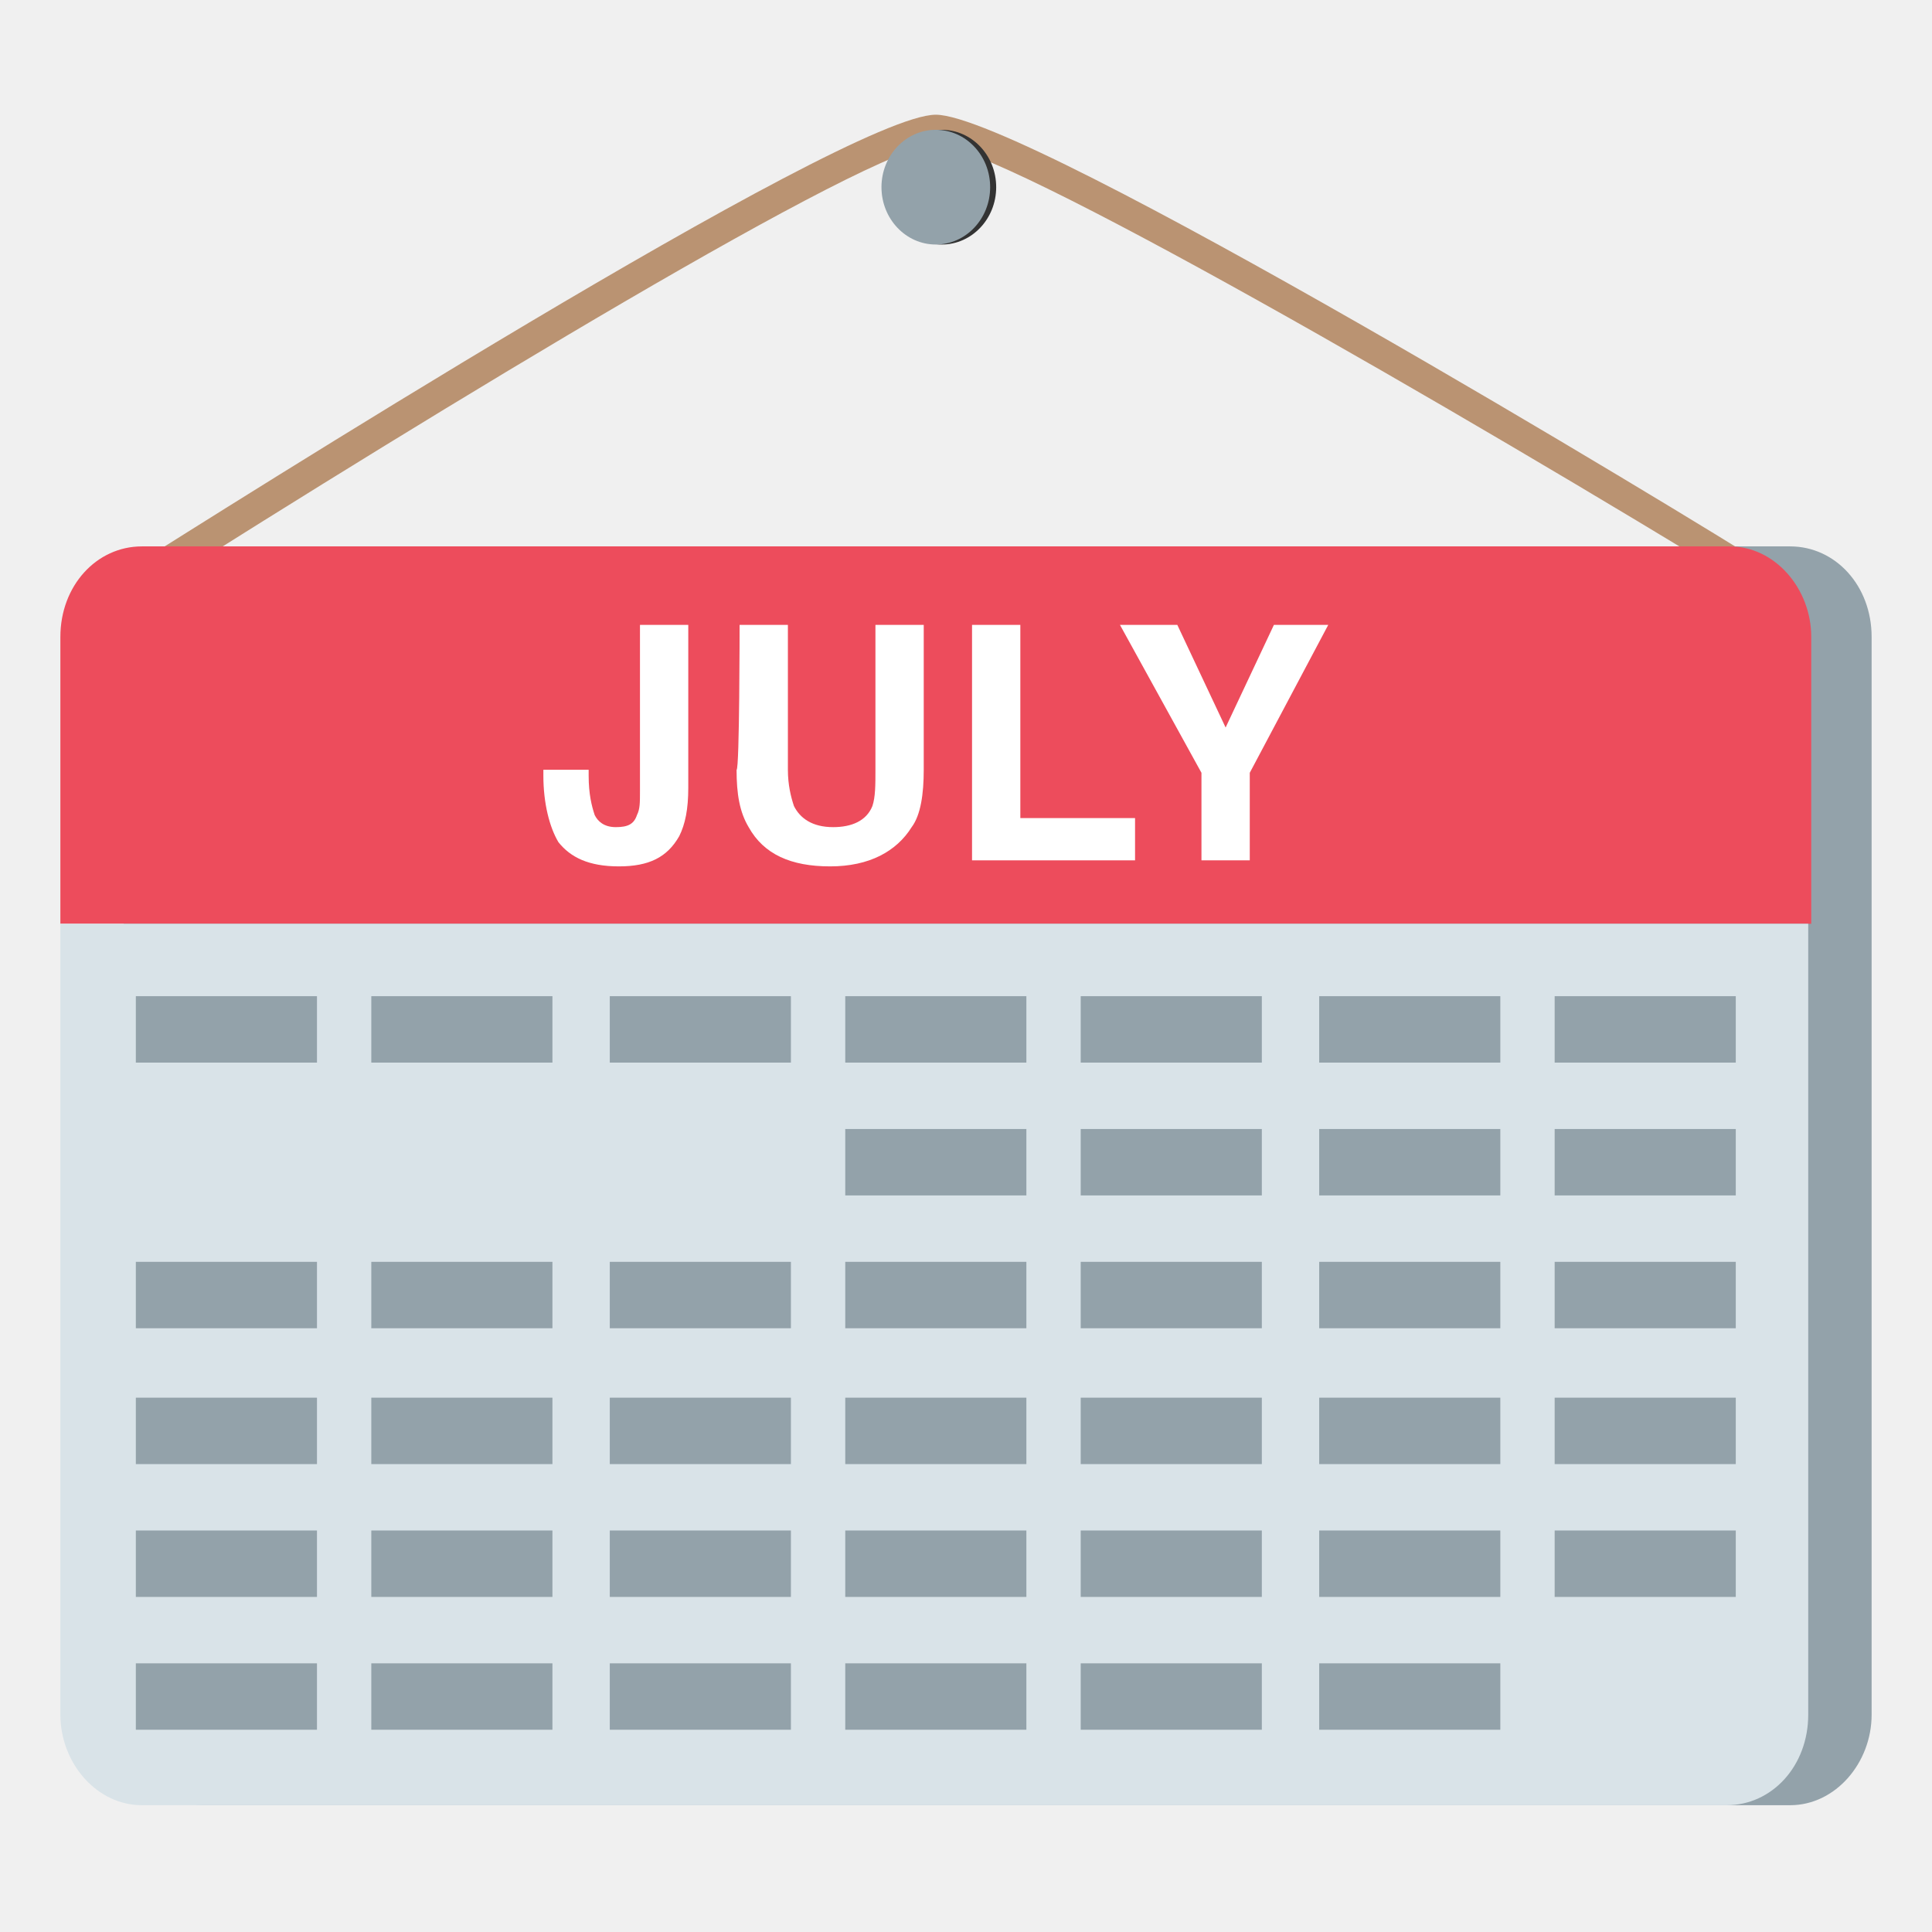
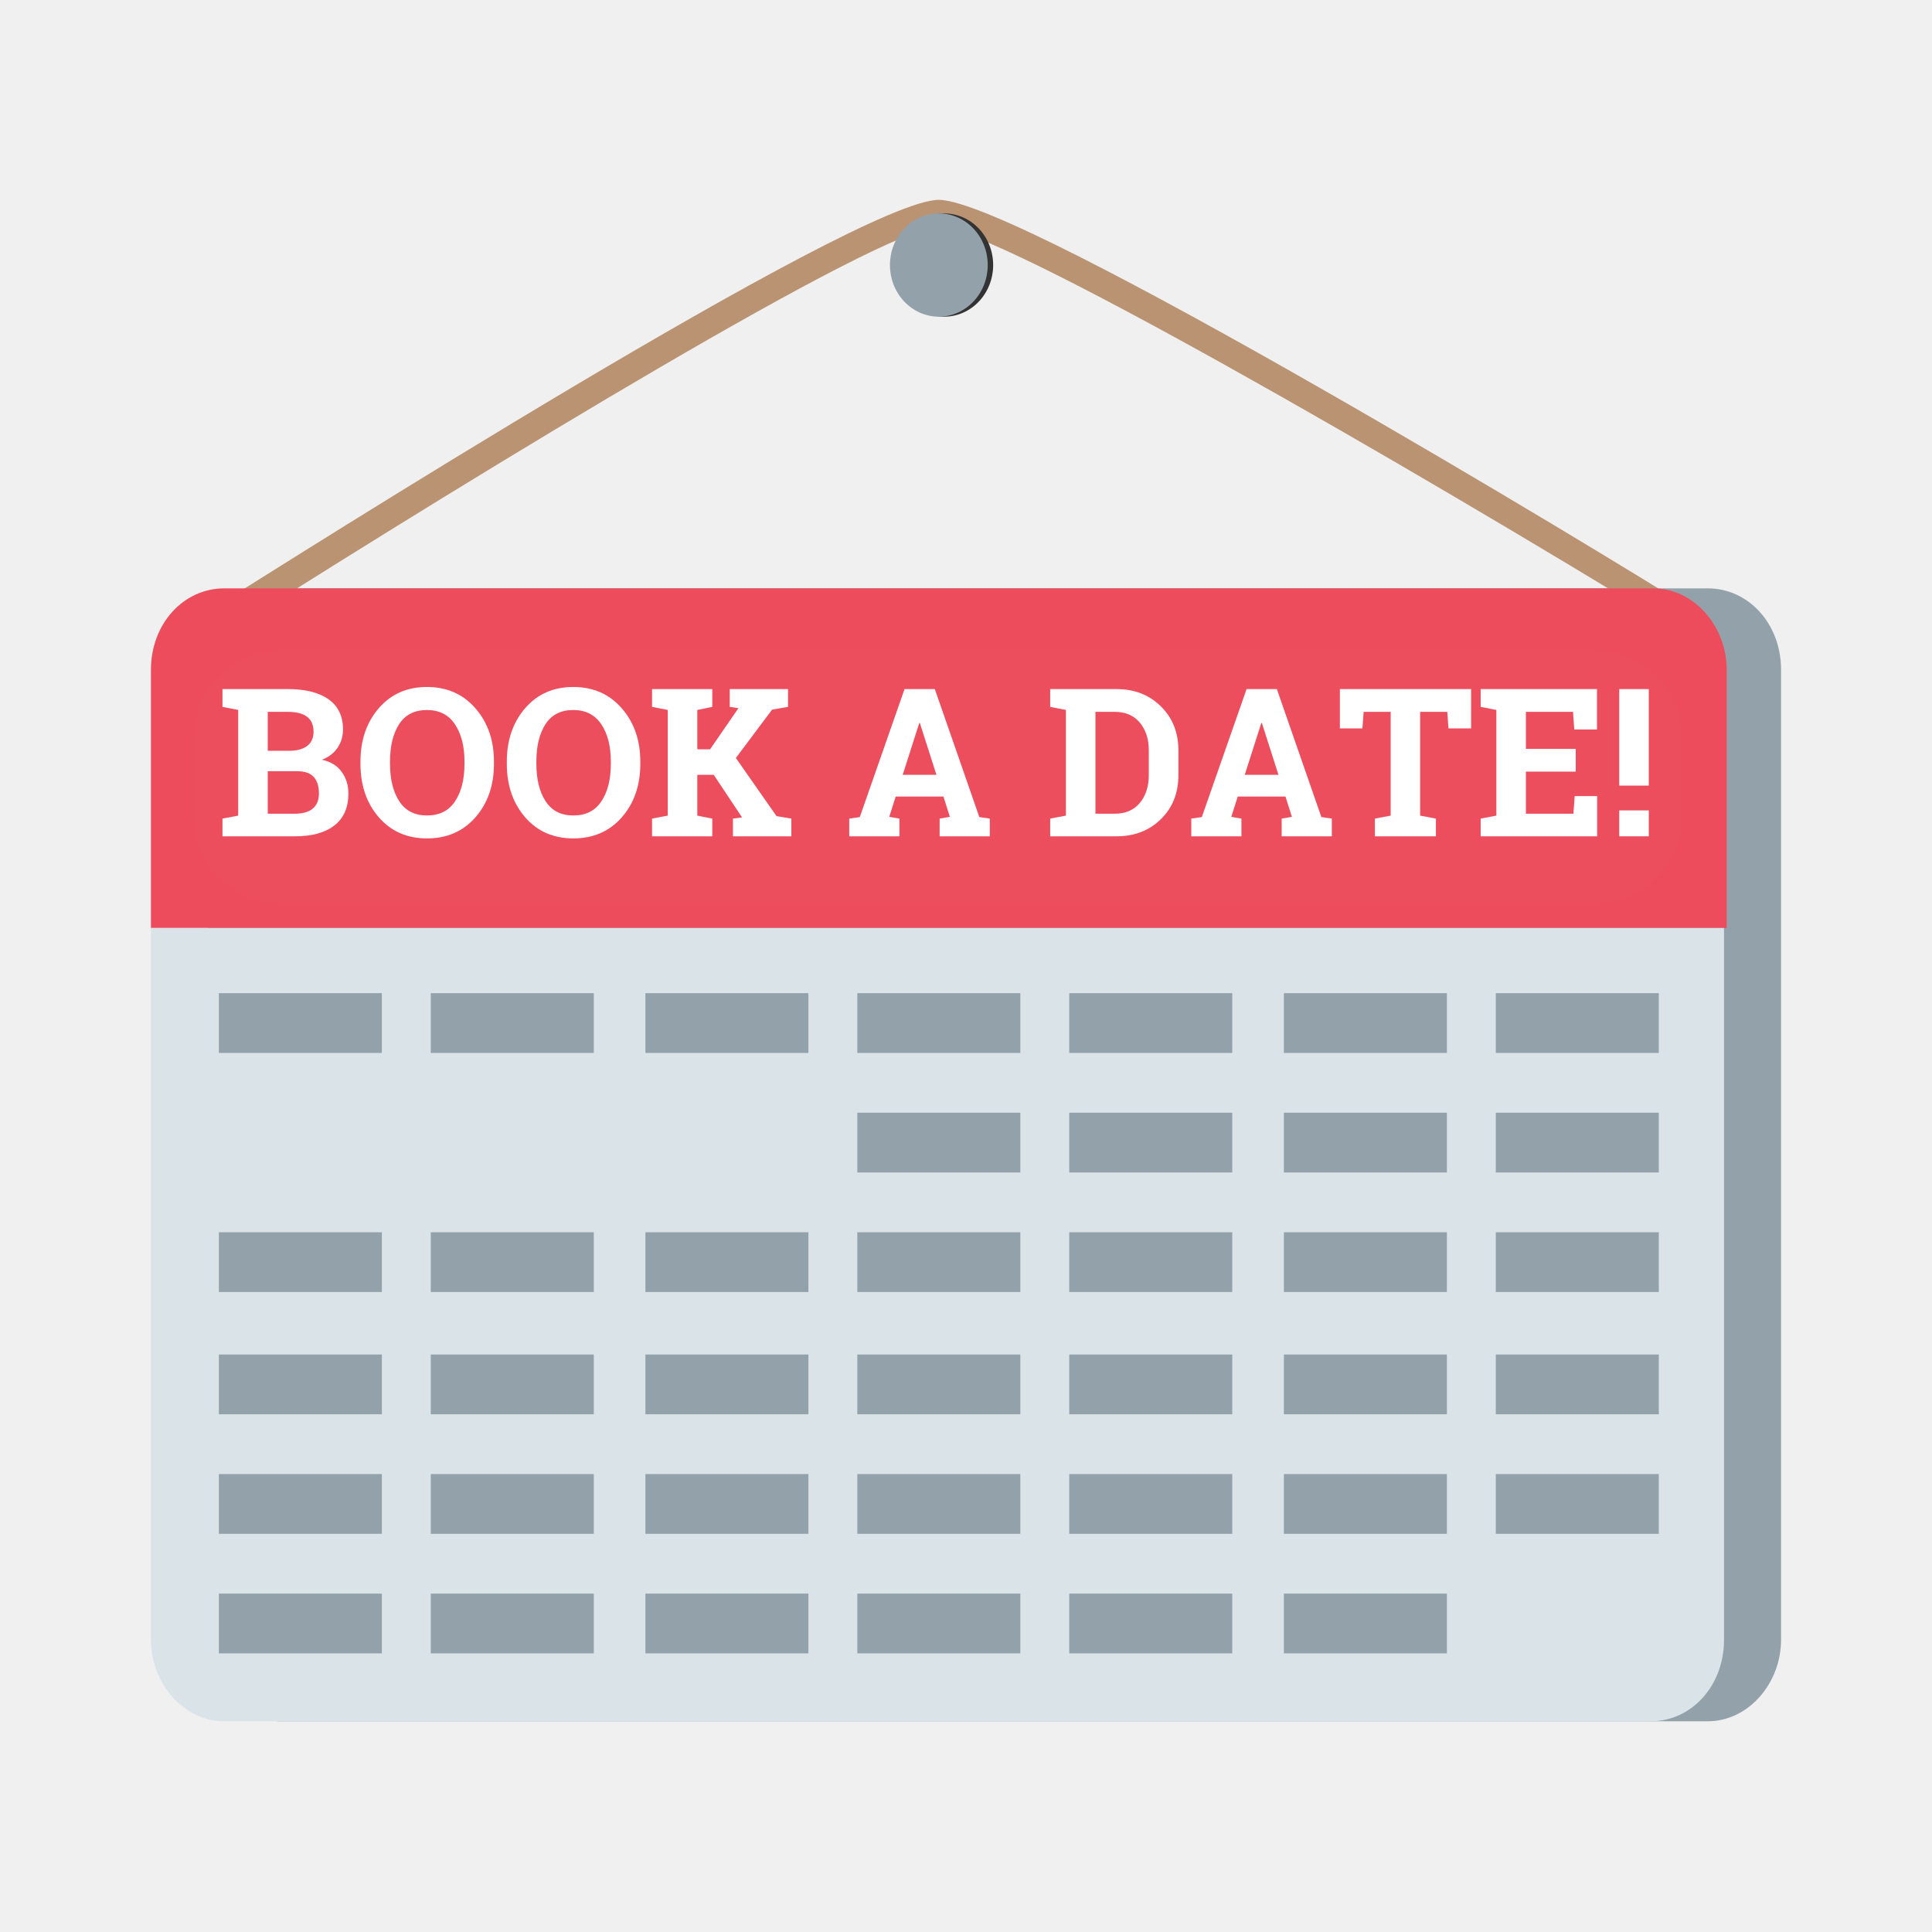
- <svg xmlns="http://www.w3.org/2000/svg" width="800px" height="800px" viewBox="0 0 64 64" aria-hidden="true" role="img" class="iconify iconify--emojione" preserveAspectRatio="xMidYMid meet">
-   <path d="M58.1 19.6c-9.8-6-25-14.8-27.1-14.8c-2.1 0-16.7 8.9-26 14.8l-.5-.9C6.9 17.2 28 3.8 31 3.8s25.1 13.4 27.6 15l-.5.8" fill="#ba9372">
- 
- </path>
-   <path d="M62 56.8c0 1.6-1.2 3-2.7 3H6.8c-1.5 0-2.7-1.3-2.7-3V21.1c0-1.6 1.2-3 2.7-3h52.5c1.5 0 2.7 1.3 2.7 3v35.7" fill="#93a2aa">
- 
- </path>
-   <path d="M60 21.1c0-1.6-1.2-3-2.7-3H4.7c-1.5 0-2.7 1.3-2.7 3v9.5h58v-9.5z" fill="#ed4c5c">
- 
- </path>
-   <path d="M2 30.6v26.2c0 1.6 1.2 3 2.7 3h52.5c1.5 0 2.7-1.3 2.7-3V30.6H2z" fill="#d9e3e8">
- 
- </path>
-   <g fill="#93a2aa">
-     <path d="M4.5 33h6v2.2h-6z">
- 
- </path>
-     <path d="M12.3 33h6v2.2h-6z">
- 
- </path>
-     <path d="M20.2 33h6v2.2h-6z">
- 
- </path>
-     <path d="M28 33h6v2.2h-6z">
- 
- </path>
-     <path d="M35.8 33h6v2.2h-6z">
- 
- </path>
-     <path d="M43.7 33h6v2.2h-6z">
- 
- </path>
-     <path d="M51.5 33h6v2.2h-6z">
- 
- </path>
-     <path d="M28 37.4h6v2.2h-6z">
- 
- </path>
-     <path d="M35.8 37.4h6v2.2h-6z">
- 
- </path>
-     <path d="M43.7 37.4h6v2.2h-6z">
- 
- </path>
-     <path d="M51.5 37.4h6v2.2h-6z">
- 
- </path>
-     <path d="M4.5 41.8h6V44h-6z">
- 
- </path>
-     <path d="M12.3 41.8h6V44h-6z">
- 
- </path>
-     <path d="M20.2 41.8h6V44h-6z">
- 
- </path>
-     <path d="M28 41.8h6V44h-6z">
- 
- </path>
-     <path d="M35.8 41.8h6V44h-6z">
- 
- </path>
-     <path d="M43.7 41.8h6V44h-6z">
- 
- </path>
-     <path d="M51.5 41.8h6V44h-6z">
- 
- </path>
-     <path d="M4.5 46.3h6v2.2h-6z">
- 
- </path>
-     <path d="M12.3 46.3h6v2.2h-6z">
- 
- </path>
-     <path d="M20.2 46.3h6v2.2h-6z">
- 
- </path>
-     <path d="M28 46.3h6v2.2h-6z">
- 
- </path>
-     <path d="M35.8 46.3h6v2.2h-6z">
- 
- </path>
-     <path d="M43.7 46.3h6v2.2h-6z">
- 
- </path>
-     <path d="M51.5 46.3h6v2.2h-6z">
- 
- </path>
-     <path d="M4.5 50.7h6v2.2h-6z">
- 
- </path>
-     <path d="M12.3 50.7h6v2.2h-6z">
- 
- </path>
-     <path d="M20.2 50.7h6v2.2h-6z">
- 
- </path>
-     <path d="M28 50.7h6v2.2h-6z">
- 
- </path>
-     <path d="M35.8 50.7h6v2.2h-6z">
- 
- </path>
-     <path d="M43.7 50.7h6v2.2h-6z">
- 
- </path>
-     <path d="M51.5 50.7h6v2.2h-6z">
- 
- </path>
-     <path d="M4.5 55.1h6v2.2h-6z">
- 
- </path>
-     <path d="M12.3 55.1h6v2.2h-6z">
- 
- </path>
-     <path d="M20.2 55.1h6v2.2h-6z">
- 
- </path>
-     <path d="M28 55.1h6v2.2h-6z">
- 
- </path>
-     <path d="M35.8 55.1h6v2.2h-6z">
- 
- </path>
-     <path d="M43.7 55.1h6v2.2h-6z">
- 
- </path>
+ <svg xmlns="http://www.w3.org/2000/svg" width="500" zoomAndPan="magnify" viewBox="0 0 375 375" height="500" preserveAspectRatio="xMidYMid meet" version="1.0">
+   <defs>
+     <g />
+     <clipPath id="677dba63e1">
+       <path d="M 37.5 126.258 L 326.707 126.258 L 326.707 175.422 L 37.5 175.422 Z M 37.5 126.258 " clip-rule="nonzero" />
+     </clipPath>
+     <clipPath id="83020525a7">
+       <path d="M 54.75 126.258 L 309.289 126.258 C 313.863 126.258 318.25 128.078 321.484 131.312 C 324.723 134.547 326.539 138.934 326.539 143.508 L 326.539 158.172 C 326.539 162.746 324.723 167.133 321.484 170.367 C 318.25 173.605 313.863 175.422 309.289 175.422 L 54.75 175.422 C 50.176 175.422 45.789 173.605 42.551 170.367 C 39.316 167.133 37.5 162.746 37.5 158.172 L 37.5 143.508 C 37.5 138.934 39.316 134.547 42.551 131.312 C 45.789 128.078 50.176 126.258 54.75 126.258 Z M 54.75 126.258 " clip-rule="nonzero" />
+     </clipPath>
+   </defs>
+   <path fill="#ba9372" d="M 325.137 122.109 C 273.457 90.469 193.301 44.062 182.227 44.062 C 171.152 44.062 94.16 90.996 45.117 122.109 L 42.48 117.363 C 55.137 109.453 166.406 38.789 182.227 38.789 C 198.047 38.789 314.59 109.453 327.773 117.891 L 325.137 122.109 " fill-opacity="1" fill-rule="nonzero" />
+   <path fill="#93a2aa" d="M 345.703 318.281 C 345.703 326.719 339.375 334.102 331.465 334.102 L 54.609 334.102 C 46.699 334.102 40.371 327.246 40.371 318.281 L 40.371 130.02 C 40.371 121.582 46.699 114.199 54.609 114.199 L 331.465 114.199 C 339.375 114.199 345.703 121.055 345.703 130.02 L 345.703 318.281 " fill-opacity="1" fill-rule="nonzero" />
+   <path fill="#ed4c5c" d="M 335.156 130.02 C 335.156 121.582 328.828 114.199 320.918 114.199 L 43.535 114.199 C 35.625 114.199 29.297 121.055 29.297 130.02 L 29.297 180.117 L 335.156 180.117 Z M 335.156 130.02 " fill-opacity="1" fill-rule="nonzero" />
+   <path fill="#d9e3e8" d="M 29.297 180.117 L 29.297 318.281 C 29.297 326.719 35.625 334.102 43.535 334.102 L 320.391 334.102 C 328.301 334.102 334.629 327.246 334.629 318.281 L 334.629 180.117 Z M 29.297 180.117 " fill-opacity="1" fill-rule="nonzero" />
+   <path fill="#93a2aa" d="M 42.48 192.773 L 74.121 192.773 L 74.121 204.375 L 42.48 204.375 Z M 42.48 192.773 " fill-opacity="1" fill-rule="nonzero" />
+   <path fill="#93a2aa" d="M 83.613 192.773 L 115.254 192.773 L 115.254 204.375 L 83.613 204.375 Z M 83.613 192.773 " fill-opacity="1" fill-rule="nonzero" />
+   <path fill="#93a2aa" d="M 125.273 192.773 L 156.914 192.773 L 156.914 204.375 L 125.273 204.375 Z M 125.273 192.773 " fill-opacity="1" fill-rule="nonzero" />
+   <path fill="#93a2aa" d="M 166.406 192.773 L 198.047 192.773 L 198.047 204.375 L 166.406 204.375 Z M 166.406 192.773 " fill-opacity="1" fill-rule="nonzero" />
+   <path fill="#93a2aa" d="M 207.539 192.773 L 239.18 192.773 L 239.18 204.375 L 207.539 204.375 Z M 207.539 192.773 " fill-opacity="1" fill-rule="nonzero" />
+   <path fill="#93a2aa" d="M 249.199 192.773 L 280.84 192.773 L 280.84 204.375 L 249.199 204.375 Z M 249.199 192.773 " fill-opacity="1" fill-rule="nonzero" />
+   <path fill="#93a2aa" d="M 290.332 192.773 L 321.973 192.773 L 321.973 204.375 L 290.332 204.375 Z M 290.332 192.773 " fill-opacity="1" fill-rule="nonzero" />
+   <path fill="#93a2aa" d="M 166.406 215.977 L 198.047 215.977 L 198.047 227.578 L 166.406 227.578 Z M 166.406 215.977 " fill-opacity="1" fill-rule="nonzero" />
+   <path fill="#93a2aa" d="M 207.539 215.977 L 239.18 215.977 L 239.18 227.578 L 207.539 227.578 Z M 207.539 215.977 " fill-opacity="1" fill-rule="nonzero" />
+   <path fill="#93a2aa" d="M 249.199 215.977 L 280.84 215.977 L 280.84 227.578 L 249.199 227.578 Z M 249.199 215.977 " fill-opacity="1" fill-rule="nonzero" />
+   <path fill="#93a2aa" d="M 290.332 215.977 L 321.973 215.977 L 321.973 227.578 L 290.332 227.578 Z M 290.332 215.977 " fill-opacity="1" fill-rule="nonzero" />
+   <path fill="#93a2aa" d="M 42.48 239.18 L 74.121 239.18 L 74.121 250.781 L 42.48 250.781 Z M 42.48 239.18 " fill-opacity="1" fill-rule="nonzero" />
+   <path fill="#93a2aa" d="M 83.613 239.18 L 115.254 239.18 L 115.254 250.781 L 83.613 250.781 Z M 83.613 239.18 " fill-opacity="1" fill-rule="nonzero" />
+   <path fill="#93a2aa" d="M 125.273 239.18 L 156.914 239.18 L 156.914 250.781 L 125.273 250.781 Z M 125.273 239.18 " fill-opacity="1" fill-rule="nonzero" />
+   <path fill="#93a2aa" d="M 166.406 239.18 L 198.047 239.18 L 198.047 250.781 L 166.406 250.781 Z M 166.406 239.18 " fill-opacity="1" fill-rule="nonzero" />
+   <path fill="#93a2aa" d="M 207.539 239.18 L 239.18 239.18 L 239.18 250.781 L 207.539 250.781 Z M 207.539 239.18 " fill-opacity="1" fill-rule="nonzero" />
+   <path fill="#93a2aa" d="M 249.199 239.18 L 280.84 239.18 L 280.84 250.781 L 249.199 250.781 Z M 249.199 239.18 " fill-opacity="1" fill-rule="nonzero" />
+   <path fill="#93a2aa" d="M 290.332 239.18 L 321.973 239.18 L 321.973 250.781 L 290.332 250.781 Z M 290.332 239.18 " fill-opacity="1" fill-rule="nonzero" />
+   <path fill="#93a2aa" d="M 42.48 262.91 L 74.121 262.91 L 74.121 274.512 L 42.48 274.512 Z M 42.48 262.91 " fill-opacity="1" fill-rule="nonzero" />
+   <path fill="#93a2aa" d="M 83.613 262.91 L 115.254 262.91 L 115.254 274.512 L 83.613 274.512 Z M 83.613 262.91 " fill-opacity="1" fill-rule="nonzero" />
+   <path fill="#93a2aa" d="M 125.273 262.91 L 156.914 262.91 L 156.914 274.512 L 125.273 274.512 Z M 125.273 262.91 " fill-opacity="1" fill-rule="nonzero" />
+   <path fill="#93a2aa" d="M 166.406 262.91 L 198.047 262.91 L 198.047 274.512 L 166.406 274.512 Z M 166.406 262.91 " fill-opacity="1" fill-rule="nonzero" />
+   <path fill="#93a2aa" d="M 207.539 262.91 L 239.18 262.91 L 239.18 274.512 L 207.539 274.512 Z M 207.539 262.91 " fill-opacity="1" fill-rule="nonzero" />
+   <path fill="#93a2aa" d="M 249.199 262.91 L 280.84 262.91 L 280.84 274.512 L 249.199 274.512 Z M 249.199 262.91 " fill-opacity="1" fill-rule="nonzero" />
+   <path fill="#93a2aa" d="M 290.332 262.91 L 321.973 262.91 L 321.973 274.512 L 290.332 274.512 Z M 290.332 262.91 " fill-opacity="1" fill-rule="nonzero" />
+   <path fill="#93a2aa" d="M 42.48 286.113 L 74.121 286.113 L 74.121 297.715 L 42.48 297.715 Z M 42.48 286.113 " fill-opacity="1" fill-rule="nonzero" />
+   <path fill="#93a2aa" d="M 83.613 286.113 L 115.254 286.113 L 115.254 297.715 L 83.613 297.715 Z M 83.613 286.113 " fill-opacity="1" fill-rule="nonzero" />
+   <path fill="#93a2aa" d="M 125.273 286.113 L 156.914 286.113 L 156.914 297.715 L 125.273 297.715 Z M 125.273 286.113 " fill-opacity="1" fill-rule="nonzero" />
+   <path fill="#93a2aa" d="M 166.406 286.113 L 198.047 286.113 L 198.047 297.715 L 166.406 297.715 Z M 166.406 286.113 " fill-opacity="1" fill-rule="nonzero" />
+   <path fill="#93a2aa" d="M 207.539 286.113 L 239.18 286.113 L 239.18 297.715 L 207.539 297.715 Z M 207.539 286.113 " fill-opacity="1" fill-rule="nonzero" />
+   <path fill="#93a2aa" d="M 249.199 286.113 L 280.84 286.113 L 280.84 297.715 L 249.199 297.715 Z M 249.199 286.113 " fill-opacity="1" fill-rule="nonzero" />
+   <path fill="#93a2aa" d="M 290.332 286.113 L 321.973 286.113 L 321.973 297.715 L 290.332 297.715 Z M 290.332 286.113 " fill-opacity="1" fill-rule="nonzero" />
+   <path fill="#93a2aa" d="M 42.48 309.316 L 74.121 309.316 L 74.121 320.918 L 42.48 320.918 Z M 42.48 309.316 " fill-opacity="1" fill-rule="nonzero" />
+   <path fill="#93a2aa" d="M 83.613 309.316 L 115.254 309.316 L 115.254 320.918 L 83.613 320.918 Z M 83.613 309.316 " fill-opacity="1" fill-rule="nonzero" />
+   <path fill="#93a2aa" d="M 125.273 309.316 L 156.914 309.316 L 156.914 320.918 L 125.273 320.918 Z M 125.273 309.316 " fill-opacity="1" fill-rule="nonzero" />
+   <path fill="#93a2aa" d="M 166.406 309.316 L 198.047 309.316 L 198.047 320.918 L 166.406 320.918 Z M 166.406 309.316 " fill-opacity="1" fill-rule="nonzero" />
+   <path fill="#93a2aa" d="M 207.539 309.316 L 239.18 309.316 L 239.18 320.918 L 207.539 320.918 Z M 207.539 309.316 " fill-opacity="1" fill-rule="nonzero" />
+   <path fill="#93a2aa" d="M 249.199 309.316 L 280.84 309.316 L 280.84 320.918 L 249.199 320.918 Z M 249.199 309.316 " fill-opacity="1" fill-rule="nonzero" />
+   <path fill="#333333" d="M 192.773 51.445 C 192.773 52.102 192.711 52.754 192.59 53.398 C 192.469 54.047 192.289 54.672 192.051 55.281 C 191.812 55.887 191.52 56.465 191.172 57.012 C 190.828 57.559 190.434 58.066 189.992 58.531 C 189.551 58.996 189.074 59.41 188.555 59.777 C 188.035 60.141 187.488 60.449 186.914 60.703 C 186.34 60.953 185.746 61.145 185.133 61.273 C 184.523 61.402 183.906 61.465 183.281 61.465 C 182.656 61.465 182.039 61.402 181.43 61.273 C 180.816 61.145 180.223 60.953 179.648 60.703 C 179.074 60.449 178.527 60.141 178.008 59.777 C 177.488 59.41 177.012 58.996 176.57 58.531 C 176.129 58.066 175.734 57.559 175.391 57.012 C 175.043 56.465 174.75 55.887 174.512 55.281 C 174.273 54.672 174.094 54.047 173.973 53.398 C 173.852 52.754 173.789 52.102 173.789 51.445 C 173.789 50.789 173.852 50.137 173.973 49.492 C 174.094 48.844 174.273 48.219 174.512 47.609 C 174.75 47.004 175.043 46.426 175.391 45.879 C 175.734 45.332 176.129 44.824 176.57 44.359 C 177.012 43.895 177.488 43.48 178.008 43.113 C 178.527 42.75 179.074 42.441 179.648 42.188 C 180.223 41.938 180.816 41.746 181.43 41.617 C 182.039 41.488 182.656 41.426 183.281 41.426 C 183.906 41.426 184.523 41.488 185.133 41.617 C 185.746 41.746 186.34 41.938 186.914 42.188 C 187.488 42.441 188.035 42.75 188.555 43.113 C 189.074 43.48 189.551 43.895 189.992 44.359 C 190.434 44.824 190.828 45.332 191.172 45.879 C 191.52 46.426 191.812 47.004 192.051 47.609 C 192.289 48.219 192.469 48.844 192.59 49.492 C 192.711 50.137 192.773 50.789 192.773 51.445 Z M 192.773 51.445 " fill-opacity="1" fill-rule="nonzero" />
+   <path fill="#93a2aa" d="M 191.719 51.445 C 191.719 52.102 191.656 52.754 191.535 53.398 C 191.414 54.047 191.234 54.672 190.996 55.281 C 190.758 55.887 190.465 56.465 190.117 57.012 C 189.773 57.559 189.379 58.066 188.938 58.531 C 188.496 58.996 188.02 59.41 187.5 59.777 C 186.98 60.141 186.434 60.449 185.859 60.703 C 185.285 60.953 184.691 61.145 184.078 61.273 C 183.469 61.402 182.852 61.465 182.227 61.465 C 181.602 61.465 180.984 61.402 180.375 61.273 C 179.762 61.145 179.168 60.953 178.594 60.703 C 178.02 60.449 177.473 60.141 176.953 59.777 C 176.434 59.41 175.957 58.996 175.516 58.531 C 175.074 58.066 174.68 57.559 174.336 57.012 C 173.988 56.465 173.695 55.887 173.457 55.281 C 173.219 54.672 173.039 54.047 172.918 53.398 C 172.797 52.754 172.734 52.102 172.734 51.445 C 172.734 50.789 172.797 50.137 172.918 49.492 C 173.039 48.844 173.219 48.219 173.457 47.609 C 173.695 47.004 173.988 46.426 174.336 45.879 C 174.68 45.332 175.074 44.824 175.516 44.359 C 175.957 43.895 176.434 43.48 176.953 43.113 C 177.473 42.75 178.02 42.441 178.594 42.188 C 179.168 41.938 179.762 41.746 180.375 41.617 C 180.984 41.488 181.602 41.426 182.227 41.426 C 182.852 41.426 183.469 41.488 184.078 41.617 C 184.691 41.746 185.285 41.938 185.859 42.188 C 186.434 42.441 186.98 42.75 187.5 43.113 C 188.02 43.48 188.496 43.895 188.938 44.359 C 189.379 44.824 189.773 45.332 190.117 45.879 C 190.465 46.426 190.758 47.004 190.996 47.609 C 191.234 48.219 191.414 48.844 191.535 49.492 C 191.656 50.137 191.719 50.789 191.719 51.445 Z M 191.719 51.445 " fill-opacity="1" fill-rule="nonzero" />
+   <path fill="#ffffff" d="M 121.582 153.223 L 121.582 154.277 C 121.582 157.441 122.109 159.551 122.637 161.133 C 123.164 162.188 124.219 163.242 126.328 163.242 C 128.438 163.242 129.492 162.715 130.02 161.133 C 130.547 160.078 130.547 159.023 130.547 156.914 L 130.547 127.91 L 138.984 127.91 L 138.984 156.387 C 138.984 160.078 138.457 162.715 137.402 164.824 C 135.293 168.516 132.129 170.098 126.855 170.098 C 121.582 170.098 118.418 168.516 116.309 165.879 C 114.727 163.242 113.672 159.023 113.672 154.277 L 113.672 153.223 L 121.582 153.223 " fill-opacity="1" fill-rule="nonzero" />
+   <path fill="#ffffff" d="M 147.949 127.91 L 156.387 127.91 L 156.387 153.223 C 156.387 155.859 156.914 157.969 157.441 159.551 C 158.496 161.66 160.605 163.242 164.297 163.242 C 167.461 163.242 170.098 162.188 171.152 159.551 C 171.68 157.969 171.68 155.859 171.68 153.223 L 171.68 127.91 L 180.117 127.91 L 180.117 153.223 C 180.117 157.441 179.59 161.133 178.008 163.242 C 175.371 167.461 170.625 170.098 163.77 170.098 C 156.914 170.098 152.168 167.988 149.531 163.242 C 147.949 160.605 147.422 157.441 147.422 153.223 C 147.949 153.223 147.949 127.91 147.949 127.91 " fill-opacity="1" fill-rule="nonzero" />
+   <path fill="#ffffff" d="M 188.555 127.91 L 196.992 127.91 L 196.992 161.66 L 217.031 161.66 L 217.031 169.043 L 188.555 169.043 L 188.555 127.91 " fill-opacity="1" fill-rule="nonzero" />
+   <path fill="#ffffff" d="M 241.289 127.91 L 250.781 127.91 L 237.07 153.75 L 237.07 169.043 L 228.633 169.043 L 228.633 153.75 L 214.395 127.91 L 224.414 127.91 L 232.852 145.84 L 241.289 127.91 " fill-opacity="1" fill-rule="nonzero" />
+   <g clip-path="url(#677dba63e1)">
+     <g clip-path="url(#83020525a7)">
+       <path fill="#ed4e5e" d="M 37.5 126.258 L 326.516 126.258 L 326.516 175.422 L 37.5 175.422 Z M 37.5 126.258 " fill-opacity="1" fill-rule="nonzero" />
+     </g>
  </g>
-   <ellipse cx="31.2" cy="6.2" rx="1.8" ry="1.9" fill="#333">
- 
- </ellipse>
-   <ellipse cx="31" cy="6.2" rx="1.8" ry="1.9" fill="#93a2aa">
- 
- </ellipse>
-   <g fill="#ffffff">
-     <path d="M19.5 25.5v.2c0 .6.1 1 .2 1.3c.1.2.3.4.7.4c.4 0 .6-.1.7-.4c.1-.2.1-.4.1-.8v-5.5h1.6v5.4c0 .7-.1 1.2-.3 1.6c-.4.7-1 1-2 1s-1.6-.3-2-.8c-.3-.5-.5-1.3-.5-2.2v-.2h1.5">
- 
- </path>
-     <path d="M24.5 20.7h1.6v4.8c0 .5.1.9.2 1.2c.2.4.6.7 1.3.7c.6 0 1.1-.2 1.3-.7c.1-.3.1-.7.1-1.2v-4.8h1.6v4.8c0 .8-.1 1.5-.4 1.9c-.5.8-1.4 1.3-2.7 1.3c-1.3 0-2.2-.4-2.7-1.3c-.3-.5-.4-1.1-.4-1.9c.1 0 .1-4.8.1-4.8">
- 
- </path>
-     <path d="M32.2 20.7h1.6v6.4h3.8v1.4h-5.4v-7.8">
- 
- </path>
-     <path d="M42.2 20.7H44l-2.6 4.9v2.9h-1.6v-2.9l-2.7-4.9H39l1.6 3.4l1.6-3.4">
- 
- </path>
+   <g fill="#ffffff" fill-opacity="1">
+     <g transform="translate(42.09224, 162.3284)">
+       <g>
+         <path d="M 13.797 -28.578 C 17.16 -28.578 19.781 -27.922 21.656 -26.609 C 23.539 -25.297 24.484 -23.336 24.484 -20.734 C 24.484 -19.422 24.133 -18.242 23.438 -17.203 C 22.738 -16.16 21.723 -15.379 20.391 -14.859 C 22.098 -14.492 23.379 -13.707 24.234 -12.5 C 25.098 -11.289 25.531 -9.895 25.531 -8.312 C 25.531 -5.582 24.625 -3.516 22.812 -2.109 C 21.008 -0.703 18.457 0 15.156 0 L 1.094 0 L 1.094 -3.438 L 4.141 -4.016 L 4.141 -24.531 L 1.094 -25.125 L 1.094 -28.578 Z M 9.875 -12.641 L 9.875 -4.391 L 15.156 -4.391 C 16.664 -4.391 17.816 -4.719 18.609 -5.375 C 19.41 -6.039 19.812 -7.02 19.812 -8.312 C 19.812 -9.719 19.473 -10.789 18.797 -11.531 C 18.117 -12.27 17.047 -12.641 15.578 -12.641 Z M 9.875 -16.594 L 13.984 -16.594 C 15.516 -16.594 16.691 -16.906 17.516 -17.531 C 18.348 -18.164 18.766 -19.086 18.766 -20.297 C 18.766 -21.609 18.348 -22.578 17.516 -23.203 C 16.68 -23.836 15.441 -24.156 13.797 -24.156 L 9.875 -24.156 Z M 9.875 -16.594 " />
+       </g>
+     </g>
+   </g>
+   <g fill="#ffffff" fill-opacity="1">
+     <g transform="translate(68.65566, 162.3284)">
+       <g>
+         <path d="M 27.219 -14.062 C 27.219 -9.883 26.02 -6.426 23.625 -3.688 C 21.227 -0.957 18.094 0.406 14.219 0.406 C 10.363 0.406 7.25 -0.957 4.875 -3.688 C 2.5 -6.426 1.312 -9.883 1.312 -14.062 L 1.312 -14.5 C 1.312 -18.656 2.492 -22.109 4.859 -24.859 C 7.234 -27.609 10.348 -28.984 14.203 -28.984 C 18.078 -28.984 21.211 -27.609 23.609 -24.859 C 26.016 -22.109 27.219 -18.656 27.219 -14.5 Z M 21.5 -14.547 C 21.5 -17.492 20.883 -19.891 19.656 -21.734 C 18.426 -23.586 16.609 -24.516 14.203 -24.516 C 11.797 -24.516 10 -23.598 8.812 -21.766 C 7.633 -19.93 7.047 -17.523 7.047 -14.547 L 7.047 -14.062 C 7.047 -11.062 7.645 -8.641 8.844 -6.797 C 10.039 -4.961 11.832 -4.047 14.219 -4.047 C 16.645 -4.047 18.461 -4.961 19.672 -6.797 C 20.891 -8.641 21.5 -11.062 21.5 -14.062 Z M 21.5 -14.547 " />
+       </g>
+     </g>
+   </g>
+   <g fill="#ffffff" fill-opacity="1">
+     <g transform="translate(97.06323, 162.3284)">
+       <g>
+         <path d="M 27.219 -14.062 C 27.219 -9.883 26.02 -6.426 23.625 -3.688 C 21.227 -0.957 18.094 0.406 14.219 0.406 C 10.363 0.406 7.25 -0.957 4.875 -3.688 C 2.5 -6.426 1.312 -9.883 1.312 -14.062 L 1.312 -14.5 C 1.312 -18.656 2.492 -22.109 4.859 -24.859 C 7.234 -27.609 10.348 -28.984 14.203 -28.984 C 18.078 -28.984 21.211 -27.609 23.609 -24.859 C 26.016 -22.109 27.219 -18.656 27.219 -14.5 Z M 21.5 -14.547 C 21.5 -17.492 20.883 -19.891 19.656 -21.734 C 18.426 -23.586 16.609 -24.516 14.203 -24.516 C 11.797 -24.516 10 -23.598 8.812 -21.766 C 7.633 -19.93 7.047 -17.523 7.047 -14.547 L 7.047 -14.062 C 7.047 -11.062 7.645 -8.641 8.844 -6.797 C 10.039 -4.961 11.832 -4.047 14.219 -4.047 C 16.645 -4.047 18.461 -4.961 19.672 -6.797 C 20.891 -8.641 21.5 -11.062 21.5 -14.062 Z M 21.5 -14.547 " />
+       </g>
+     </g>
+   </g>
+   <g fill="#ffffff" fill-opacity="1">
+     <g transform="translate(125.4708, 162.3284)">
+       <g>
+         <path d="M 1.094 -3.438 L 4.141 -4.016 L 4.141 -24.531 L 1.094 -25.125 L 1.094 -28.578 L 12.781 -28.578 L 12.781 -25.125 L 9.875 -24.531 L 9.875 -16.891 L 12.359 -16.891 L 17.859 -24.875 L 16.172 -25.125 L 16.172 -28.578 L 27.484 -28.578 L 27.484 -25.125 L 24.391 -24.594 L 17.359 -15.203 L 25.25 -3.922 L 28.125 -3.438 L 28.125 0 L 16.797 0 L 16.797 -3.438 L 18.562 -3.672 L 13.062 -11.938 L 9.875 -11.938 L 9.875 -4.016 L 12.781 -3.438 L 12.781 0 L 1.094 0 Z M 1.094 -3.438 " />
+       </g>
+     </g>
+   </g>
+   <g fill="#ffffff" fill-opacity="1">
+     <g transform="translate(154.1923, 162.3284)">
+       <g />
+     </g>
+   </g>
+   <g fill="#ffffff" fill-opacity="1">
+     <g transform="translate(164.0407, 162.3284)">
+       <g>
+         <path d="M 0.797 -3.438 L 2.844 -3.734 L 11.531 -28.578 L 17.406 -28.578 L 26.047 -3.734 L 28.078 -3.438 L 28.078 0 L 18.344 0 L 18.344 -3.438 L 20.328 -3.781 L 19.078 -7.719 L 9.812 -7.719 L 8.562 -3.781 L 10.531 -3.438 L 10.531 0 L 0.797 0 Z M 11.172 -11.938 L 17.719 -11.938 L 14.5 -22 L 14.391 -22 Z M 11.172 -11.938 " />
+       </g>
+     </g>
+   </g>
+   <g fill="#ffffff" fill-opacity="1">
+     <g transform="translate(192.8995, 162.3284)">
+       <g />
+     </g>
+   </g>
+   <g fill="#ffffff" fill-opacity="1">
+     <g transform="translate(202.748, 162.3284)">
+       <g>
+         <path d="M 13.953 -28.578 C 17.441 -28.578 20.316 -27.457 22.578 -25.219 C 24.848 -22.988 25.984 -20.129 25.984 -16.641 L 25.984 -11.906 C 25.984 -8.406 24.848 -5.547 22.578 -3.328 C 20.316 -1.109 17.441 0 13.953 0 L 1.094 0 L 1.094 -3.438 L 4.141 -4.016 L 4.141 -24.531 L 1.094 -25.125 L 1.094 -28.578 Z M 9.875 -24.156 L 9.875 -4.391 L 13.656 -4.391 C 15.707 -4.391 17.316 -5.082 18.484 -6.469 C 19.648 -7.863 20.234 -9.676 20.234 -11.906 L 20.234 -16.672 C 20.234 -18.891 19.648 -20.691 18.484 -22.078 C 17.316 -23.461 15.707 -24.156 13.656 -24.156 Z M 9.875 -24.156 " />
+       </g>
+     </g>
+   </g>
+   <g fill="#ffffff" fill-opacity="1">
+     <g transform="translate(230.4297, 162.3284)">
+       <g>
+         <path d="M 0.797 -3.438 L 2.844 -3.734 L 11.531 -28.578 L 17.406 -28.578 L 26.047 -3.734 L 28.078 -3.438 L 28.078 0 L 18.344 0 L 18.344 -3.438 L 20.328 -3.781 L 19.078 -7.719 L 9.812 -7.719 L 8.562 -3.781 L 10.531 -3.438 L 10.531 0 L 0.797 0 Z M 11.172 -11.938 L 17.719 -11.938 L 14.5 -22 L 14.391 -22 Z M 11.172 -11.938 " />
+       </g>
+     </g>
+   </g>
+   <g fill="#ffffff" fill-opacity="1">
+     <g transform="translate(259.2885, 162.3284)">
+       <g>
+         <path d="M 26.25 -28.578 L 26.25 -20.953 L 21.859 -20.953 L 21.625 -24.156 L 16.359 -24.156 L 16.359 -4.016 L 19.422 -3.438 L 19.422 0 L 7.578 0 L 7.578 -3.438 L 10.641 -4.016 L 10.641 -24.156 L 5.391 -24.156 L 5.156 -20.953 L 0.781 -20.953 L 0.781 -28.578 Z M 26.25 -28.578 " />
+       </g>
+     </g>
+   </g>
+   <g fill="#ffffff" fill-opacity="1">
+     <g transform="translate(286.3031, 162.3284)">
+       <g>
+         <path d="M 19.547 -12.562 L 9.875 -12.562 L 9.875 -4.391 L 19.094 -4.391 L 19.344 -7.812 L 23.703 -7.812 L 23.703 0 L 1.094 0 L 1.094 -3.438 L 4.141 -4.016 L 4.141 -24.531 L 1.094 -25.125 L 1.094 -28.578 L 23.672 -28.578 L 23.672 -20.734 L 19.266 -20.734 L 19.016 -24.156 L 9.875 -24.156 L 9.875 -16.969 L 19.547 -16.969 Z M 19.547 -12.562 " />
+       </g>
+     </g>
+   </g>
+   <g fill="#ffffff" fill-opacity="1">
+     <g transform="translate(311.9641, 162.3284)">
+       <g>
+         <path d="M 8.062 -9.844 L 2.328 -9.844 L 2.328 -28.578 L 8.062 -28.578 Z M 8.062 0 L 2.328 0 L 2.328 -5.031 L 8.062 -5.031 Z M 8.062 0 " />
+       </g>
+     </g>
  </g>
</svg>
